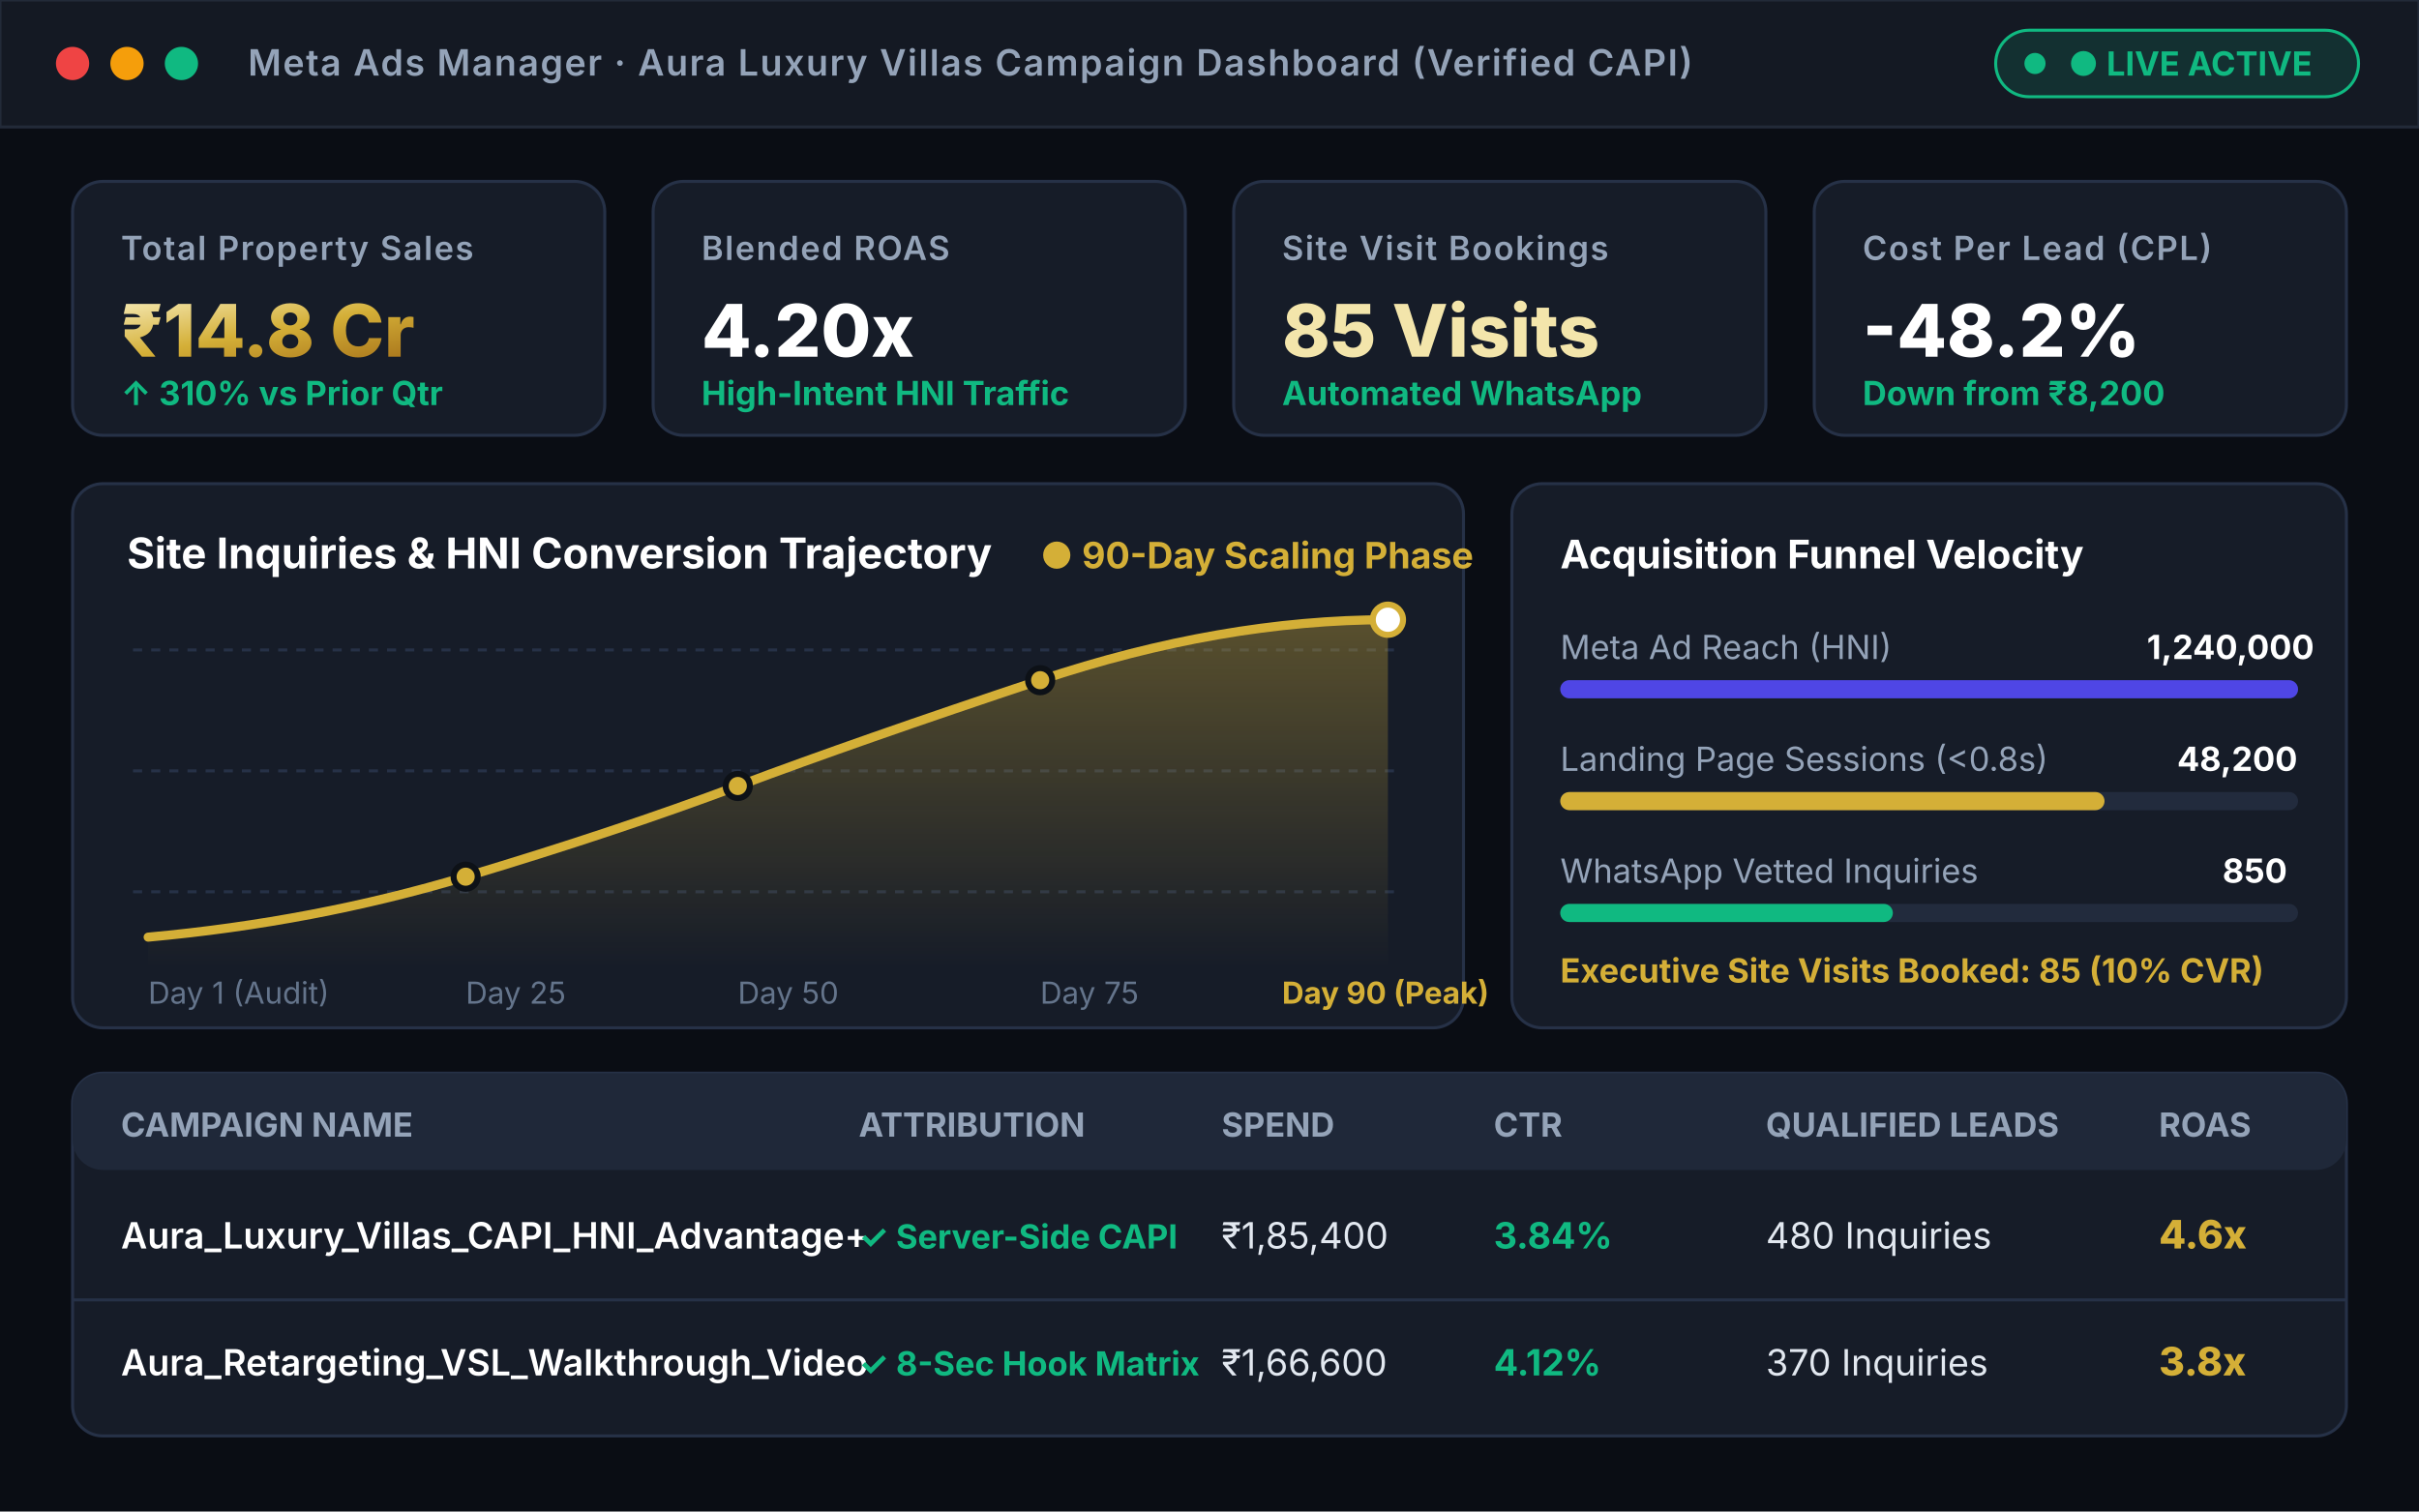
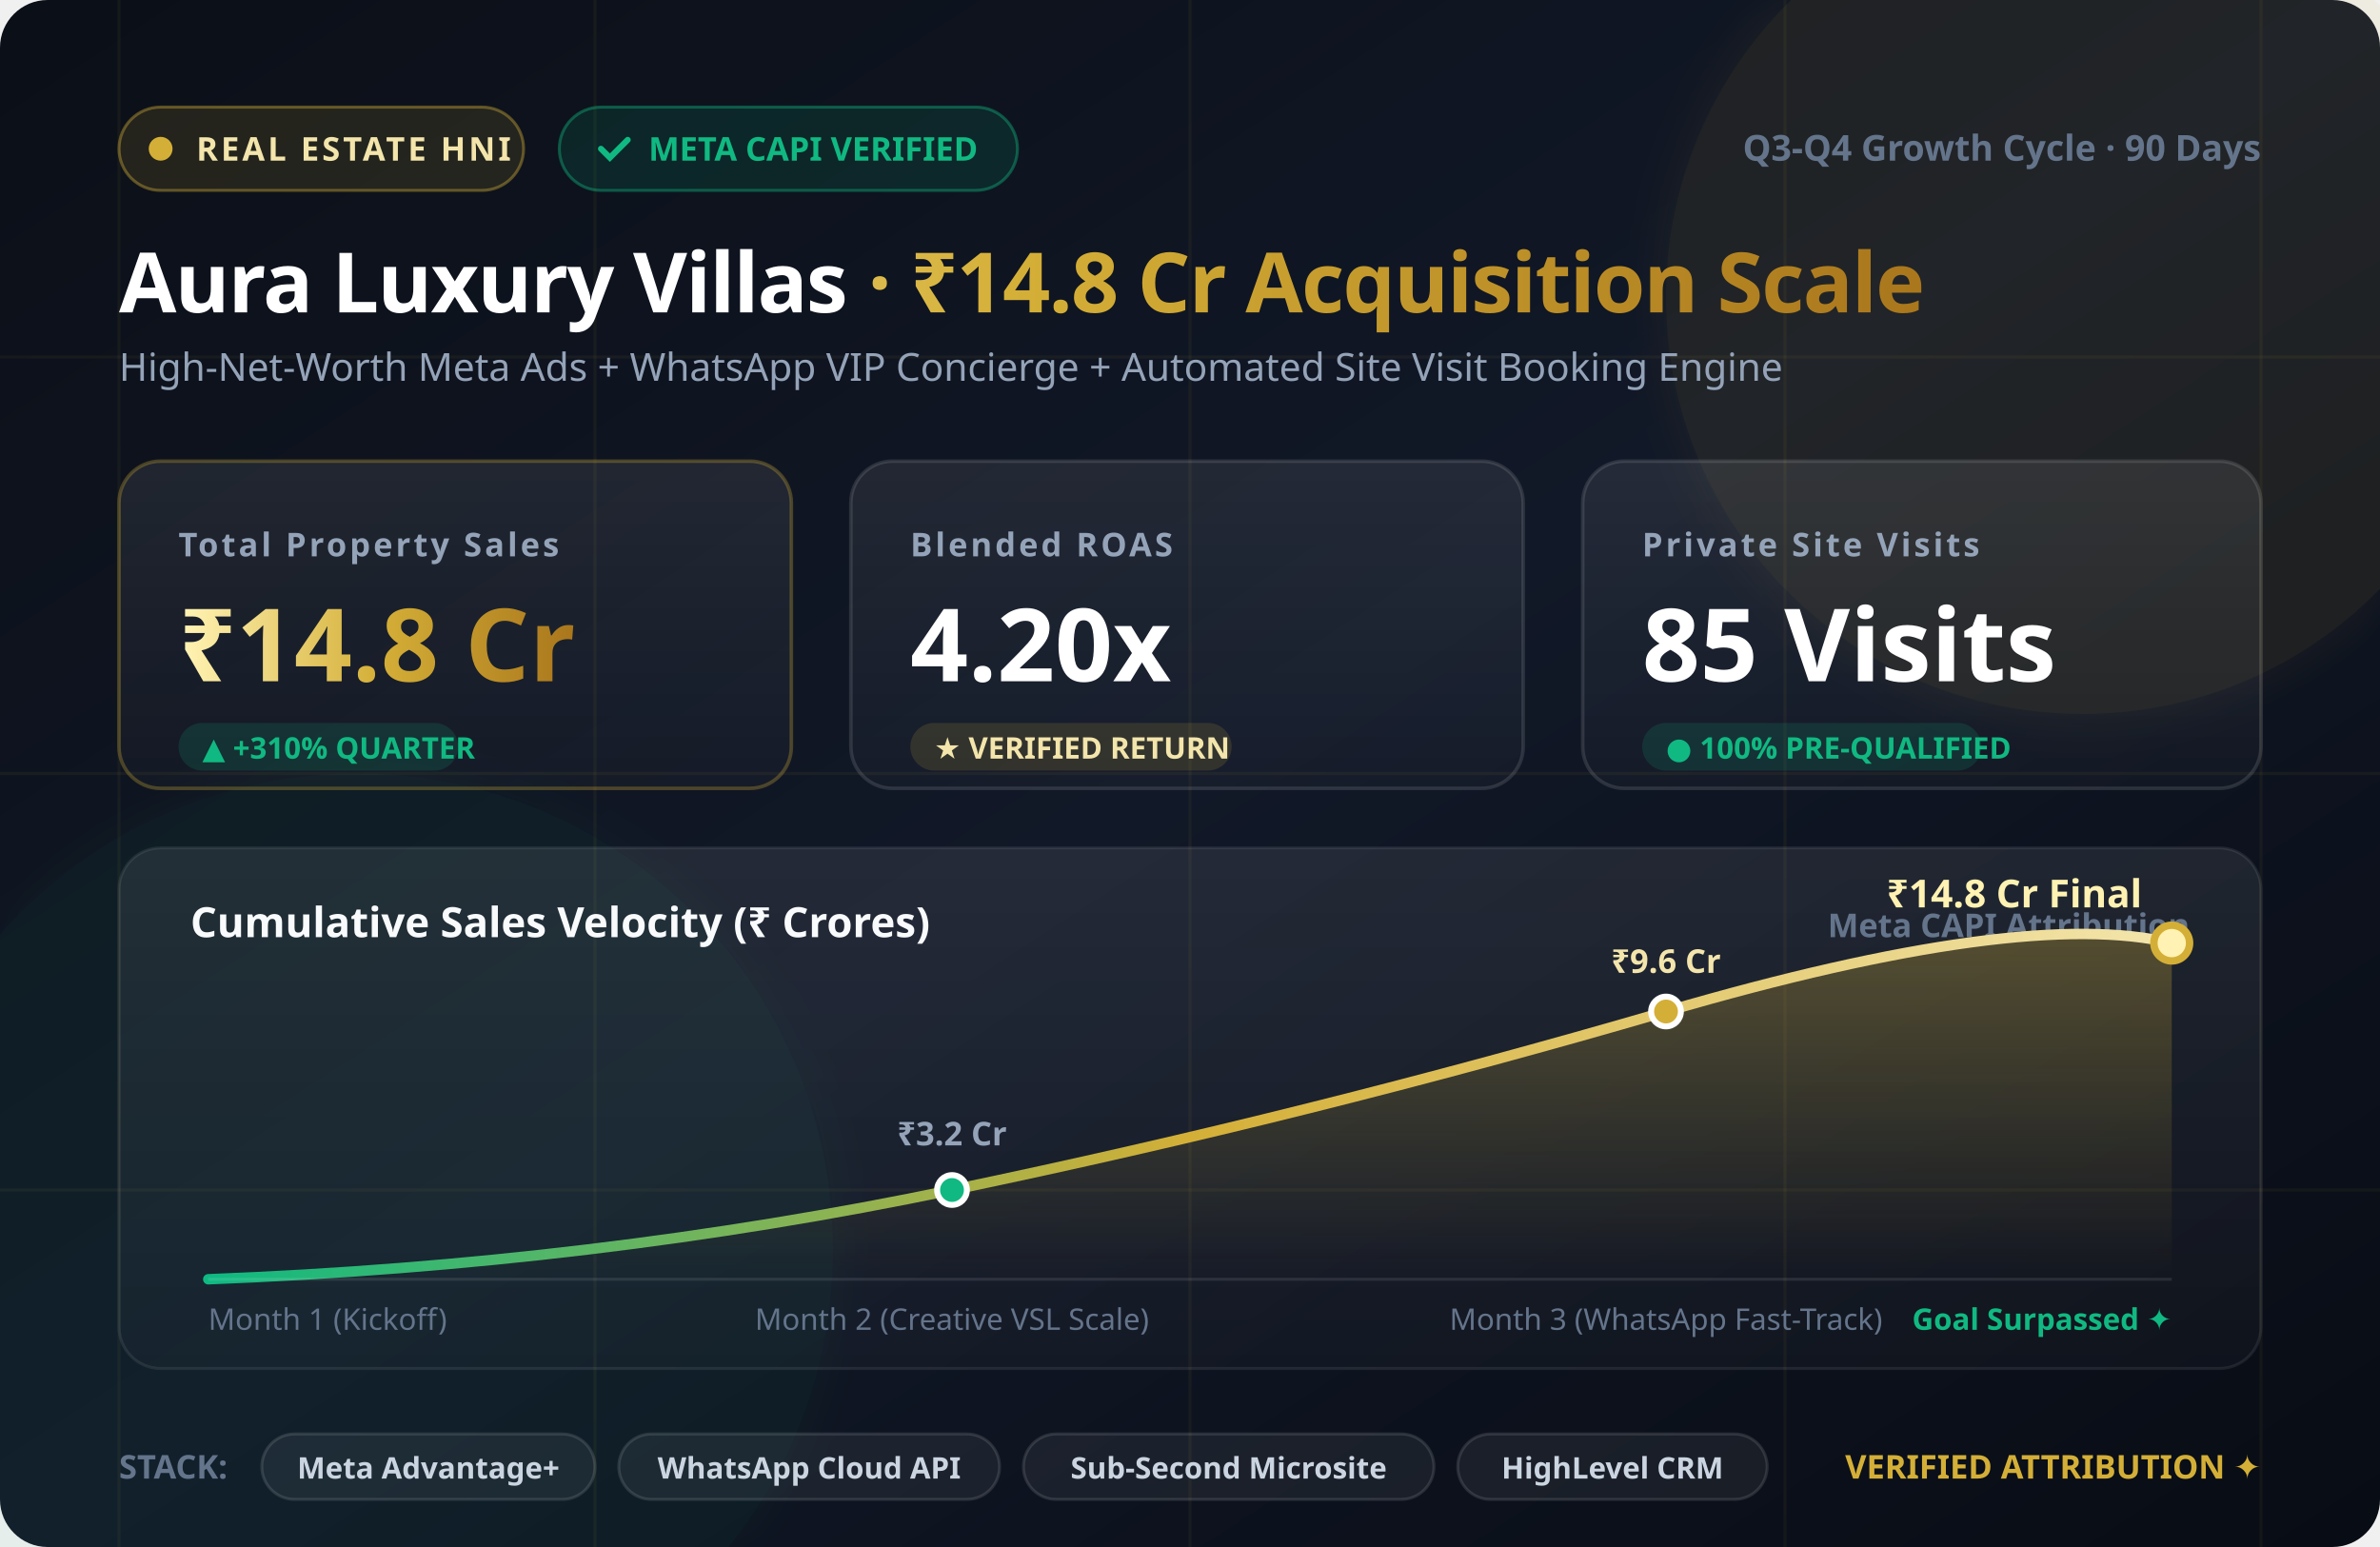
- <svg xmlns="http://www.w3.org/2000/svg" viewBox="0 0 800 500" width="100%" height="100%" style="background:#0D1117; font-family:'Outfit',-apple-system,sans-serif;">
+ <svg xmlns="http://www.w3.org/2000/svg" viewBox="0 0 800 520" width="100%" height="100%">
  <defs>
-     <linearGradient id="metaGold" x1="0%" y1="0%" x2="100%" y2="100%">
-       <stop offset="0%" stop-color="#F3E5AB" />
+     <linearGradient id="realBg" x1="0%" y1="0%" x2="100%" y2="100%">
+       <stop offset="0%" stop-color="#0B0F17" />
+       <stop offset="50%" stop-color="#111827" />
+       <stop offset="100%" stop-color="#080C14" />
+     </linearGradient>
+     <linearGradient id="goldTextGrad" x1="0%" y1="0%" x2="100%" y2="0%">
+       <stop offset="0%" stop-color="#FFF2B2" />
      <stop offset="50%" stop-color="#D4AF37" />
      <stop offset="100%" stop-color="#AA771C" />
    </linearGradient>
-     <linearGradient id="chartFill" x1="0%" y1="0%" x2="0%" y2="100%">
-       <stop offset="0%" stop-color="#D4AF37" stop-opacity="0.35" />
+     <linearGradient id="cardGrad" x1="0%" y1="0%" x2="0%" y2="100%">
+       <stop offset="0%" stop-color="rgba(255,255,255,0.08)" />
+       <stop offset="100%" stop-color="rgba(255,255,255,0.02)" />
+     </linearGradient>
+     <linearGradient id="curveGrad" x1="0%" y1="0%" x2="100%" y2="0%">
+       <stop offset="0%" stop-color="#10B981" />
+       <stop offset="50%" stop-color="#D4AF37" />
+       <stop offset="100%" stop-color="#F3E5AB" />
+     </linearGradient>
+     <linearGradient id="areaGrad" x1="0%" y1="0%" x2="0%" y2="100%">
+       <stop offset="0%" stop-color="#D4AF37" stop-opacity="0.3" />
      <stop offset="100%" stop-color="#D4AF37" stop-opacity="0.0" />
    </linearGradient>
-     <linearGradient id="barGrad" x1="0%" y1="0%" x2="100%" y2="0%">
-       <stop offset="0%" stop-color="#4F46E5" />
-       <stop offset="100%" stop-color="#818CF8" />
-     </linearGradient>
-     <filter id="cardGlow" x="-10%" y="-10%" width="120%" height="120%">
-       <feDropShadow dx="0" dy="8" stdDeviation="12" flood-color="#000000" flood-opacity="0.6" />
+     <filter id="softGlow" x="-20%" y="-20%" width="140%" height="140%">
+       <feGaussianBlur stdDeviation="8" result="blur" />
+       <feComposite in="SourceGraphic" in2="blur" operator="over" />
    </filter>
  </defs>
-   <rect x="0" y="0" width="800" height="500" fill="#0A0D14" />
-   <rect x="0" y="0" width="800" height="42" fill="#141923" stroke="#222A38" stroke-width="1" />
-   <circle cx="24" cy="21" r="5.5" fill="#EF4444" />
-   <circle cx="42" cy="21" r="5.5" fill="#F59E0B" />
-   <circle cx="60" cy="21" r="5.5" fill="#10B981" />
-   <text x="82" y="25" fill="#94A3B8" font-size="12" font-weight="600" letter-spacing="0.5">Meta Ads Manager · Aura Luxury Villas Campaign Dashboard (Verified CAPI)</text>
-   <rect x="660" y="10" width="120" height="22" rx="11" fill="rgba(16,185,129,0.15)" stroke="#10B981" stroke-width="1" />
-   <circle cx="673" cy="21" r="3.5" fill="#10B981" />
-   <text x="684" y="25" fill="#10B981" font-size="11" font-weight="700">● LIVE ACTIVE</text>
-   <g transform="translate(24, 60)">
-     <rect x="0" y="0" width="176" height="84" rx="10" fill="#161C28" stroke="#263147" stroke-width="1" />
-     <text x="16" y="26" fill="#94A3B8" font-size="11" font-weight="600" text-transform="uppercase" letter-spacing="0.5">Total Property Sales</text>
-     <text x="16" y="58" fill="url(#metaGold)" font-size="24" font-weight="800">₹14.8 Cr</text>
-     <text x="16" y="74" fill="#10B981" font-size="11" font-weight="700">↑ 310% vs Prior Qtr</text>
-     <rect x="192" y="0" width="176" height="84" rx="10" fill="#161C28" stroke="#263147" stroke-width="1" />
-     <text x="208" y="26" fill="#94A3B8" font-size="11" font-weight="600" text-transform="uppercase" letter-spacing="0.5">Blended ROAS</text>
-     <text x="208" y="58" fill="#FFFFFF" font-size="24" font-weight="800">4.20x</text>
-     <text x="208" y="74" fill="#10B981" font-size="11" font-weight="700">High-Intent HNI Traffic</text>
-     <rect x="384" y="0" width="176" height="84" rx="10" fill="#161C28" stroke="#263147" stroke-width="1" />
-     <text x="400" y="26" fill="#94A3B8" font-size="11" font-weight="600" text-transform="uppercase" letter-spacing="0.5">Site Visit Bookings</text>
-     <text x="400" y="58" fill="#F3E5AB" font-size="24" font-weight="800">85 Visits</text>
-     <text x="400" y="74" fill="#10B981" font-size="11" font-weight="700">Automated WhatsApp</text>
-     <rect x="576" y="0" width="176" height="84" rx="10" fill="#161C28" stroke="#263147" stroke-width="1" />
-     <text x="592" y="26" fill="#94A3B8" font-size="11" font-weight="600" text-transform="uppercase" letter-spacing="0.5">Cost Per Lead (CPL)</text>
-     <text x="592" y="58" fill="#FFFFFF" font-size="24" font-weight="800">-48.2%</text>
-     <text x="592" y="74" fill="#10B981" font-size="11" font-weight="700">Down from ₹8,200</text>
+   <rect width="800" height="520" rx="16" fill="url(#realBg)" />
+   <g stroke="rgba(212,175,55,0.06)" stroke-width="1">
+     <line x1="40" y1="0" x2="40" y2="520" />
+     <line x1="200" y1="0" x2="200" y2="520" />
+     <line x1="400" y1="0" x2="400" y2="520" />
+     <line x1="600" y1="0" x2="600" y2="520" />
+     <line x1="760" y1="0" x2="760" y2="520" />
+     <line x1="0" y1="120" x2="800" y2="120" />
+     <line x1="0" y1="260" x2="800" y2="260" />
+     <line x1="0" y1="400" x2="800" y2="400" />
  </g>
-   <g transform="translate(24, 160)">
-     <rect x="0" y="0" width="460" height="180" rx="10" fill="#161C28" stroke="#263147" stroke-width="1" />
-     <text x="18" y="28" fill="#FFFFFF" font-size="14" font-weight="700">Site Inquiries &amp; HNI Conversion Trajectory</text>
-     <text x="320" y="28" fill="#D4AF37" font-size="12" font-weight="700">● 90-Day Scaling Phase</text>
-     <line x1="20" y1="55" x2="440" y2="55" stroke="#263147" stroke-dasharray="3,3" />
-     <line x1="20" y1="95" x2="440" y2="95" stroke="#263147" stroke-dasharray="3,3" />
-     <line x1="20" y1="135" x2="440" y2="135" stroke="#263147" stroke-dasharray="3,3" />
-     <path d="M 25 150 Q 80 145 130 130 T 220 100 T 320 65 T 435 45 L 435 160 L 25 160 Z" fill="url(#chartFill)" />
-     <path d="M 25 150 Q 80 145 130 130 T 220 100 T 320 65 T 435 45" fill="none" stroke="#D4AF37" stroke-width="3" stroke-linecap="round" />
-     <circle cx="130" cy="130" r="4" fill="#D4AF37" stroke="#0D1117" stroke-width="2" />
-     <circle cx="220" cy="100" r="4" fill="#D4AF37" stroke="#0D1117" stroke-width="2" />
-     <circle cx="320" cy="65" r="4" fill="#D4AF37" stroke="#0D1117" stroke-width="2" />
-     <circle cx="435" cy="45" r="5" fill="#FFF" stroke="#D4AF37" stroke-width="2" />
-     <text x="25" y="172" fill="#64748B" font-size="10">Day 1 (Audit)</text>
-     <text x="130" y="172" fill="#64748B" font-size="10">Day 25</text>
-     <text x="220" y="172" fill="#64748B" font-size="10">Day 50</text>
-     <text x="320" y="172" fill="#64748B" font-size="10">Day 75</text>
-     <text x="400" y="172" fill="#D4AF37" font-weight="700" font-size="10">Day 90 (Peak)</text>
+   <circle cx="700" cy="100" r="140" fill="#D4AF37" opacity="0.08" filter="url(#softGlow)" />
+   <circle cx="120" cy="420" r="160" fill="#10B981" opacity="0.05" filter="url(#softGlow)" />
+   <g transform="translate(40, 36)">
+     <rect x="0" y="0" width="136" height="28" rx="14" fill="rgba(212,175,55,0.12)" stroke="rgba(212,175,55,0.4)" stroke-width="1" />
+     <circle cx="14" cy="14" r="4" fill="#D4AF37" />
+     <text x="26" y="18" fill="#F3E5AB" font-family="'Outfit', sans-serif" font-size="11" font-weight="700" letter-spacing="1">REAL ESTATE HNI</text>
+     <rect x="148" y="0" width="154" height="28" rx="14" fill="rgba(16,185,129,0.12)" stroke="rgba(16,185,129,0.4)" stroke-width="1" />
+     <path d="M162 14l3 3 6-6" stroke="#10B981" stroke-width="2" fill="none" stroke-linecap="round" />
+     <text x="178" y="18" fill="#10B981" font-family="'Outfit', sans-serif" font-size="11" font-weight="700">META CAPI VERIFIED</text>
+     <text x="720" y="18" text-anchor="end" fill="#64748B" font-family="'Plus Jakarta Sans', sans-serif" font-size="12" font-weight="600">Q3-Q4 Growth Cycle · 90 Days</text>
  </g>
-   <g transform="translate(500, 160)">
-     <rect x="0" y="0" width="276" height="180" rx="10" fill="#161C28" stroke="#263147" stroke-width="1" />
-     <text x="16" y="28" fill="#FFFFFF" font-size="13" font-weight="700">Acquisition Funnel Velocity</text>
-     <text x="16" y="58" fill="#94A3B8" font-size="11">Meta Ad Reach (HNI)</text>
-     <text x="210" y="58" fill="#FFF" font-size="11" font-weight="700">1,240,000</text>
-     <rect x="16" y="65" width="244" height="6" rx="3" fill="#222B3D" />
-     <rect x="16" y="65" width="244" height="6" rx="3" fill="#4F46E5" />
-     <text x="16" y="95" fill="#94A3B8" font-size="11">Landing Page Sessions (&lt;0.8s)</text>
-     <text x="220" y="95" fill="#FFF" font-size="11" font-weight="700">48,200</text>
-     <rect x="16" y="102" width="244" height="6" rx="3" fill="#222B3D" />
-     <rect x="16" y="102" width="180" height="6" rx="3" fill="#D4AF37" />
-     <text x="16" y="132" fill="#94A3B8" font-size="11">WhatsApp Vetted Inquiries</text>
-     <text x="235" y="132" fill="#FFF" font-size="11" font-weight="700">850</text>
-     <rect x="16" y="139" width="244" height="6" rx="3" fill="#222B3D" />
-     <rect x="16" y="139" width="110" height="6" rx="3" fill="#10B981" />
-     <text x="16" y="165" fill="#D4AF37" font-weight="700" font-size="11">Executive Site Visits Booked: 85 (10% CVR)</text>
+   <text x="40" y="105" fill="#FFFFFF" font-family="'Outfit', sans-serif" font-size="28" font-weight="800" letter-spacing="-0.5">
+     Aura Luxury Villas <tspan fill="url(#goldTextGrad)">· ₹14.8 Cr Acquisition Scale</tspan>
+   </text>
+   <text x="40" y="128" fill="#94A3B8" font-family="'Plus Jakarta Sans', sans-serif" font-size="13" font-weight="500">
+     High-Net-Worth Meta Ads + WhatsApp VIP Concierge + Automated Site Visit Booking Engine
+   </text>
+   <g transform="translate(40, 155)">
+     <rect x="0" y="0" width="226" height="110" rx="14" fill="url(#cardGrad)" stroke="rgba(212,175,55,0.3)" stroke-width="1.2" />
+     <text x="20" y="32" fill="#94A3B8" font-family="'Plus Jakarta Sans', sans-serif" font-size="11" font-weight="600" text-transform="uppercase" letter-spacing="1">Total Property Sales</text>
+     <text x="20" y="74" fill="url(#goldTextGrad)" font-family="'Outfit', sans-serif" font-size="34" font-weight="900">₹14.8 Cr</text>
+     <g transform="translate(20, 88)">
+       <rect x="0" y="0" width="94" height="16" rx="8" fill="rgba(16,185,129,0.15)" />
+       <text x="8" y="12" fill="#10B981" font-family="'Outfit', sans-serif" font-size="10" font-weight="800">▲ +310% QUARTER</text>
+     </g>
+     <rect x="246" y="0" width="226" height="110" rx="14" fill="url(#cardGrad)" stroke="rgba(255,255,255,0.12)" stroke-width="1.2" />
+     <text x="266" y="32" fill="#94A3B8" font-family="'Plus Jakarta Sans', sans-serif" font-size="11" font-weight="600" text-transform="uppercase" letter-spacing="1">Blended ROAS</text>
+     <text x="266" y="74" fill="#FFFFFF" font-family="'Outfit', sans-serif" font-size="34" font-weight="900">4.20x</text>
+     <g transform="translate(266, 88)">
+       <rect x="0" y="0" width="108" height="16" rx="8" fill="rgba(212,175,55,0.15)" />
+       <text x="8" y="12" fill="#F3E5AB" font-family="'Outfit', sans-serif" font-size="10" font-weight="800">★ VERIFIED RETURN</text>
+     </g>
+     <rect x="492" y="0" width="228" height="110" rx="14" fill="url(#cardGrad)" stroke="rgba(255,255,255,0.12)" stroke-width="1.2" />
+     <text x="512" y="32" fill="#94A3B8" font-family="'Plus Jakarta Sans', sans-serif" font-size="11" font-weight="600" text-transform="uppercase" letter-spacing="1">Private Site Visits</text>
+     <text x="512" y="74" fill="#FFFFFF" font-family="'Outfit', sans-serif" font-size="34" font-weight="900">85 Visits</text>
+     <g transform="translate(512, 88)">
+       <rect x="0" y="0" width="114" height="16" rx="8" fill="rgba(16,185,129,0.15)" />
+       <text x="8" y="12" fill="#10B981" font-family="'Outfit', sans-serif" font-size="10" font-weight="800">● 100% PRE-QUALIFIED</text>
+     </g>
  </g>
-   <g transform="translate(24, 355)">
-     <rect x="0" y="0" width="752" height="120" rx="10" fill="#161C28" stroke="#263147" stroke-width="1" />
-     <rect x="0" y="0" width="752" height="32" rx="10" fill="#1F2839" />
-     <text x="16" y="21" fill="#94A3B8" font-size="11" font-weight="700">CAMPAIGN NAME</text>
-     <text x="260" y="21" fill="#94A3B8" font-size="11" font-weight="700">ATTRIBUTION</text>
-     <text x="380" y="21" fill="#94A3B8" font-size="11" font-weight="700">SPEND</text>
-     <text x="470" y="21" fill="#94A3B8" font-size="11" font-weight="700">CTR</text>
-     <text x="560" y="21" fill="#94A3B8" font-size="11" font-weight="700">QUALIFIED LEADS</text>
-     <text x="690" y="21" fill="#94A3B8" font-size="11" font-weight="700">ROAS</text>
-     <text x="16" y="58" fill="#FFF" font-size="12" font-weight="600">Aura_Luxury_Villas_CAPI_HNI_Advantage+</text>
-     <text x="260" y="58" fill="#10B981" font-size="11" font-weight="700">✓ Server-Side CAPI</text>
-     <text x="380" y="58" fill="#E2E8F0" font-size="12">₹1,85,400</text>
-     <text x="470" y="58" fill="#10B981" font-size="12" font-weight="700">3.84%</text>
-     <text x="560" y="58" fill="#E2E8F0" font-size="12">480 Inquiries</text>
-     <text x="690" y="58" fill="#D4AF37" font-size="13" font-weight="800">4.6x</text>
-     <line x1="0" y1="75" x2="752" y2="75" stroke="#263147" stroke-width="1" />
-     <text x="16" y="100" fill="#FFF" font-size="12" font-weight="600">Aura_Retargeting_VSL_Walkthrough_Video</text>
-     <text x="260" y="100" fill="#10B981" font-size="11" font-weight="700">✓ 8-Sec Hook Matrix</text>
-     <text x="380" y="100" fill="#E2E8F0" font-size="12">₹1,66,600</text>
-     <text x="470" y="100" fill="#10B981" font-size="12" font-weight="700">4.12%</text>
-     <text x="560" y="100" fill="#E2E8F0" font-size="12">370 Inquiries</text>
-     <text x="690" y="100" fill="#D4AF37" font-size="13" font-weight="800">3.8x</text>
+   <g transform="translate(40, 285)">
+     <rect x="0" y="0" width="720" height="175" rx="14" fill="url(#cardGrad)" stroke="rgba(255,255,255,0.08)" stroke-width="1" />
+     <text x="24" y="30" fill="#F8FAFC" font-family="'Outfit', sans-serif" font-size="14" font-weight="700">Cumulative Sales Velocity (₹ Crores)</text>
+     <text x="696" y="30" text-anchor="end" fill="#64748B" font-family="'Plus Jakarta Sans', sans-serif" font-size="11" font-weight="600">Meta CAPI Attribution</text>
+     <path d="M 30 145 Q 160 140 280 115 T 520 55 T 690 32 L 690 145 Z" fill="url(#areaGrad)" />
+     <path d="M 30 145 Q 160 140 280 115 T 520 55 T 690 32" fill="none" stroke="url(#curveGrad)" stroke-width="3.5" stroke-linecap="round" />
+     <circle cx="280" cy="115" r="5" fill="#10B981" stroke="#FFFFFF" stroke-width="2" />
+     <text x="280" y="100" text-anchor="middle" fill="#94A3B8" font-family="'Outfit', sans-serif" font-size="11" font-weight="700">₹3.2 Cr</text>
+     <circle cx="520" cy="55" r="5" fill="#D4AF37" stroke="#FFFFFF" stroke-width="2" />
+     <text x="520" y="42" text-anchor="middle" fill="#F3E5AB" font-family="'Outfit', sans-serif" font-size="11" font-weight="700">₹9.6 Cr</text>
+     <circle cx="690" cy="32" r="6" fill="#FFF2B2" stroke="#D4AF37" stroke-width="2.5" />
+     <text x="680" y="20" text-anchor="end" fill="#FFF2B2" font-family="'Outfit', sans-serif" font-size="13" font-weight="800">₹14.8 Cr Final</text>
+     <line x1="30" y1="145" x2="690" y2="145" stroke="rgba(255,255,255,0.1)" stroke-width="1" />
+     <text x="30" y="162" fill="#64748B" font-family="'Plus Jakarta Sans', sans-serif" font-size="10">Month 1 (Kickoff)</text>
+     <text x="280" y="162" text-anchor="middle" fill="#64748B" font-family="'Plus Jakarta Sans', sans-serif" font-size="10">Month 2 (Creative VSL Scale)</text>
+     <text x="520" y="162" text-anchor="middle" fill="#64748B" font-family="'Plus Jakarta Sans', sans-serif" font-size="10">Month 3 (WhatsApp Fast-Track)</text>
+     <text x="690" y="162" text-anchor="end" fill="#10B981" font-family="'Plus Jakarta Sans', sans-serif" font-size="10" font-weight="700">Goal Surpassed ✦</text>
+   </g>
+   <g transform="translate(40, 482)">
+     <text x="0" y="15" fill="#64748B" font-family="'Plus Jakarta Sans', sans-serif" font-size="11" font-weight="600">STACK:</text>
+     <rect x="48" y="0" width="112" height="22" rx="11" fill="rgba(255,255,255,0.06)" stroke="rgba(255,255,255,0.12)" />
+     <text x="104" y="15" text-anchor="middle" fill="#CBD5E1" font-family="'Outfit', sans-serif" font-size="10" font-weight="600">Meta Advantage+</text>
+     <rect x="168" y="0" width="128" height="22" rx="11" fill="rgba(255,255,255,0.06)" stroke="rgba(255,255,255,0.12)" />
+     <text x="232" y="15" text-anchor="middle" fill="#CBD5E1" font-family="'Outfit', sans-serif" font-size="10" font-weight="600">WhatsApp Cloud API</text>
+     <rect x="304" y="0" width="138" height="22" rx="11" fill="rgba(255,255,255,0.06)" stroke="rgba(255,255,255,0.12)" />
+     <text x="373" y="15" text-anchor="middle" fill="#CBD5E1" font-family="'Outfit', sans-serif" font-size="10" font-weight="600">Sub-Second Microsite</text>
+     <rect x="450" y="0" width="104" height="22" rx="11" fill="rgba(255,255,255,0.06)" stroke="rgba(255,255,255,0.12)" />
+     <text x="502" y="15" text-anchor="middle" fill="#CBD5E1" font-family="'Outfit', sans-serif" font-size="10" font-weight="600">HighLevel CRM</text>
+     <text x="720" y="15" text-anchor="end" fill="#D4AF37" font-family="'Outfit', sans-serif" font-size="11" font-weight="700">VERIFIED ATTRIBUTION ✦</text>
  </g>
</svg>
